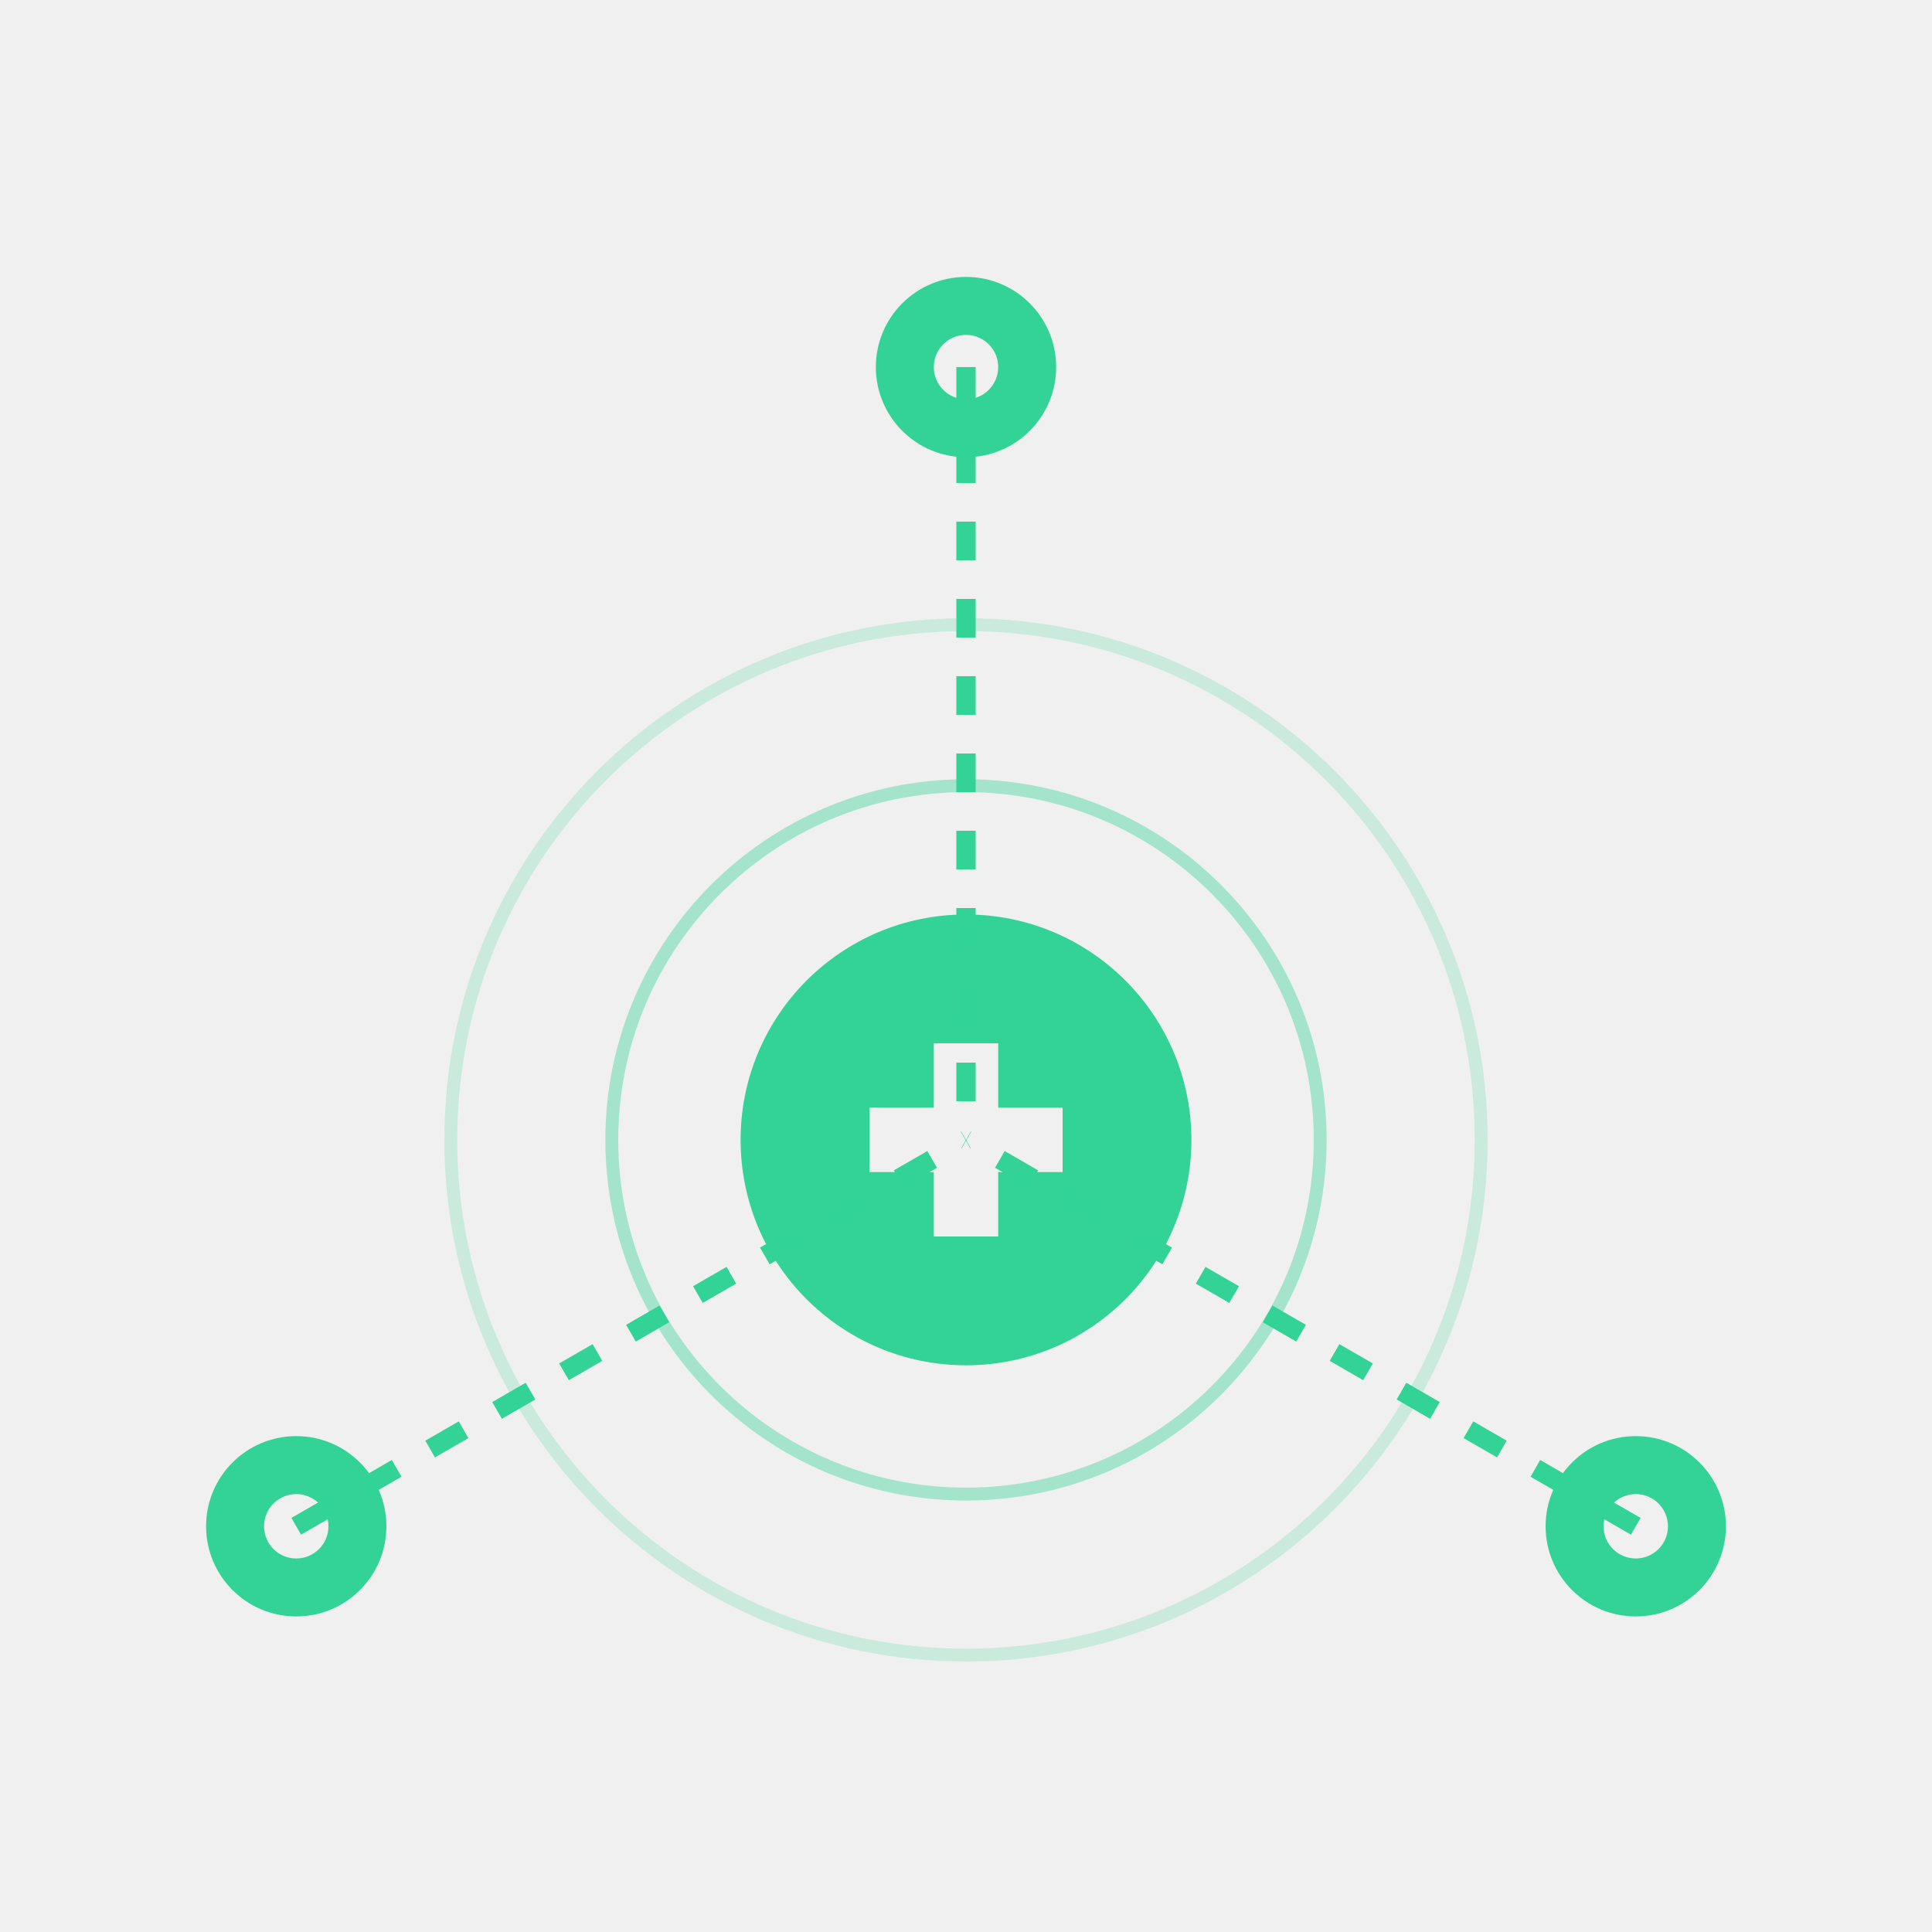
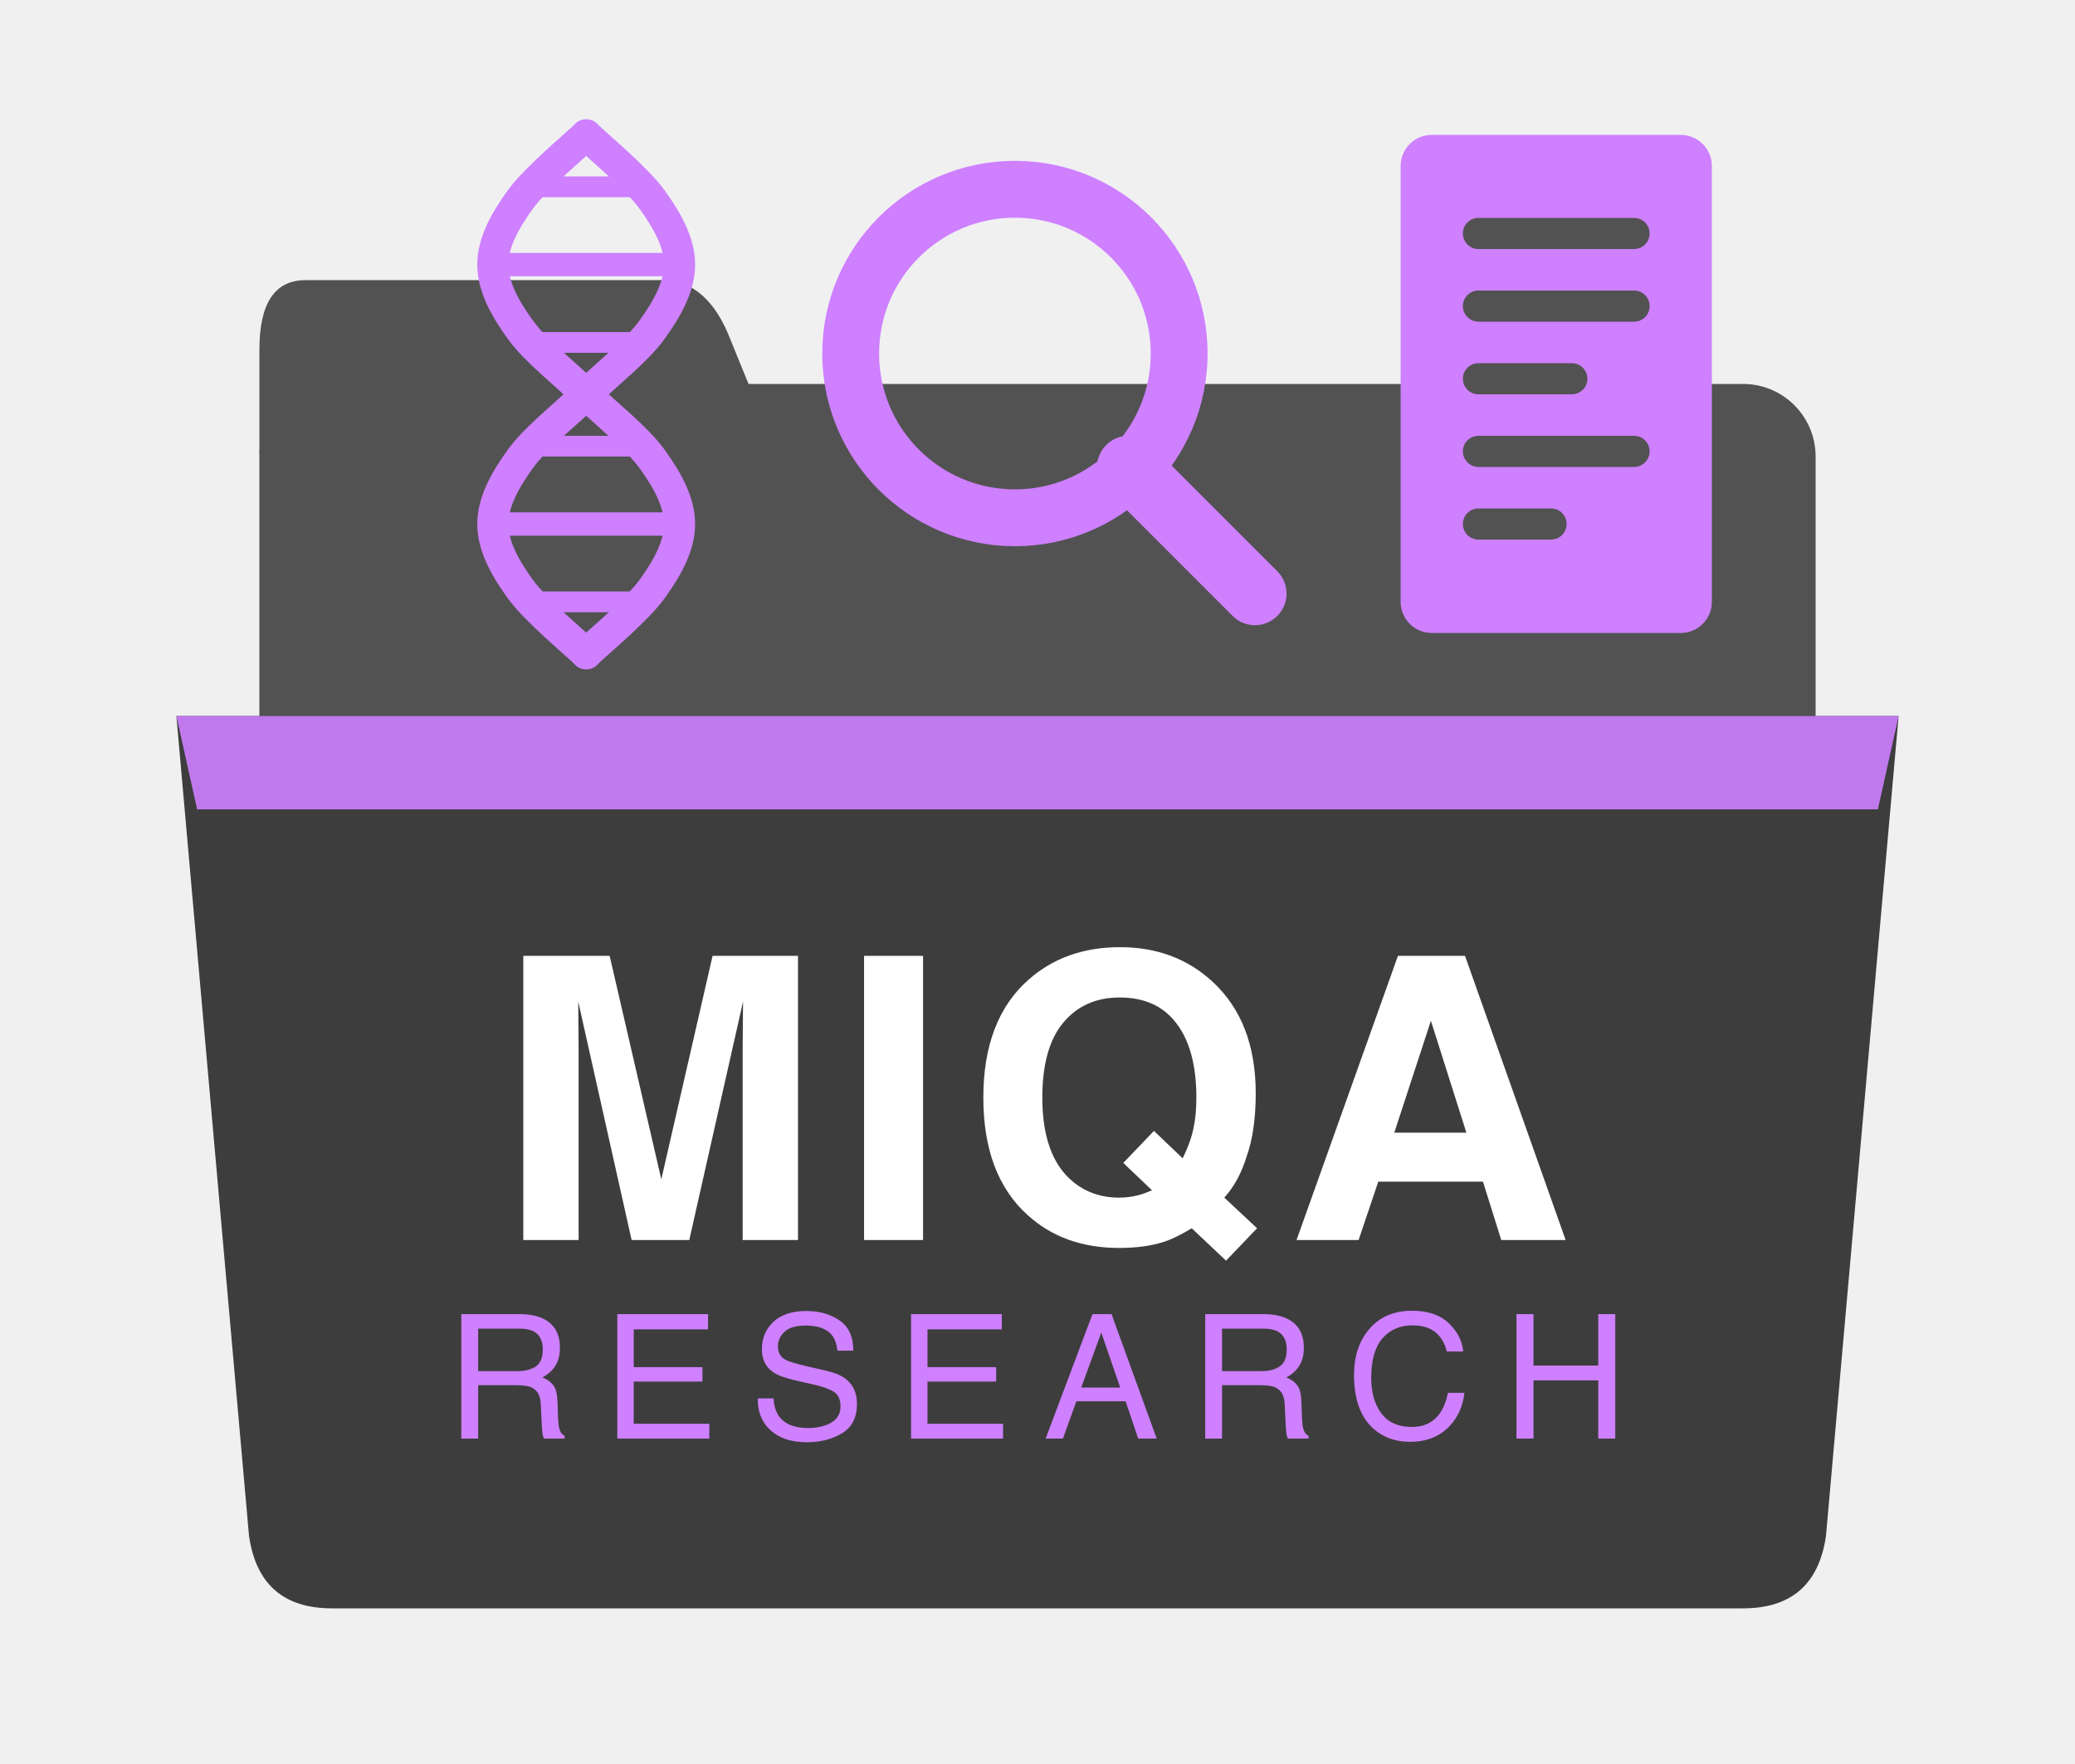
- <svg xmlns="http://www.w3.org/2000/svg" viewBox="0 -27 300 300" width="100%" height="100%">
+ <svg xmlns="http://www.w3.org/2000/svg" version="1.1" viewBox="0 0 400 340">
  <defs>
-     <style>
-             /* Hover Animations */
-             .dash-line {
-                 transition: stroke-width 0.3s ease;
-             }
-             svg:hover .dash-line {
-                 animation: dashFlow 0.8s linear infinite;
-                 stroke-width: 4;
-             }
-             .isodose-ring {
-                 transition: transform 0.6s cubic-bezier(0.22, 1, 0.36, 1), stroke-width 0.3s ease;
-                 transform-origin: 150px 150px;
-             }
-             svg:hover .isodose-ring.outer {
-                 transform: scale(1.08);
-             }
-             svg:hover .isodose-ring.inner {
-                 transform: scale(1.18);
-                 stroke-width: 3;
-             }
-             @keyframes dashFlow {
-                 to { stroke-dashoffset: -12; }
-             }
-         </style>
-     <mask id="cutoutMaskIcon">
-       <rect width="300" height="300" fill="white" />
-       <path d="M 145 135 h 10 v 10 h 10 v 10 h -10 v 10 h -10 v -10 h -10 v -10 h 10 Z" fill="black" />
-       <circle cx="150" cy="30" r="5" fill="black" />
-       <circle cx="254" cy="210" r="5" fill="black" />
-       <circle cx="46" cy="210" r="5" fill="black" />
-     </mask>
+     <style>.navy { fill: #525252; }
+       .teal { fill: #CE80FF; }
+       .gold { fill: #CE80FF; }
+       .teal-stroke { stroke: #CE80FF; }</style>
  </defs>
-   <line class="dash-line" x1="150" y1="30" x2="150" y2="150" stroke="rgba(50, 210, 151, 0.992)" stroke-width="3" stroke-dasharray="6 6" />
-   <line class="dash-line" x1="254" y1="210" x2="150" y2="150" stroke="rgba(50, 210, 151, 0.992)" stroke-width="3" stroke-dasharray="6 6" />
-   <line class="dash-line" x1="46" y1="210" x2="150" y2="150" stroke="rgba(50, 210, 151, 0.992)" stroke-width="3" stroke-dasharray="6 6" />
-   <circle class="isodose-ring outer" cx="150" cy="150" r="80" stroke="rgba(50, 210, 151, 0.2)" stroke-width="2" fill="none" />
-   <circle class="isodose-ring inner" cx="150" cy="150" r="55" stroke="rgba(50, 210, 151, 0.4)" stroke-width="2" fill="none" />
-   <g mask="url(#cutoutMaskIcon)">
-     <circle cx="150" cy="150" r="35" fill="rgba(50, 210, 151, 0.992)" />
-     <circle cx="150" cy="30" r="14" fill="rgba(50, 210, 151, 0.992)" />
-     <circle cx="254" cy="210" r="14" fill="rgba(50, 210, 151, 0.992)" />
-     <circle cx="46" cy="210" r="14" fill="rgba(50, 210, 151, 0.992)" />
+   <path class="navy" d="m50.006 94.136v-26.758q0-13.379 8.869-13.379h68.732q8.869 0 13.303 11.706l8.869 21.741h-99.773z" stroke-width="1.362" />
+   <rect class="navy" x="50" y="74" width="300" height="196" rx="14" />
+   <g stroke-linecap="round">
+     <path class="teal-stroke" d="m113 26c-2.12 2.08-9.73 8.33-12.73 12.5s-5.27 8.33-5.27 12.5 2.27 8.33 5.27 12.5 8.49 8.33 12.73 12.5 9.73 8.33 12.73 12.5 5.27 8.33 5.27 12.5-2.27 8.33-5.27 12.5-10.61 10.42-12.73 12.5" fill="none" stroke-width="6" />
+     <path class="teal-stroke" d="m113 26c2.12 2.08 9.73 8.33 12.73 12.5s5.27 8.33 5.27 12.5-2.27 8.33-5.27 12.5-8.49 8.33-12.73 12.5-9.73 8.33-12.73 12.5-5.27 8.33-5.27 12.5 2.27 8.33 5.27 12.5 10.61 10.42 12.73 12.5" fill="none" stroke-width="6" />
+     <line class="teal-stroke" x1="102.42" x2="123.58" y1="36" y2="36" stroke-width="4" />
+     <line class="teal-stroke" x1="95" x2="131" y1="51" y2="51" stroke-width="4.5" />
+     <line class="teal-stroke" x1="102.42" x2="123.58" y1="66" y2="66" stroke-width="4" />
+     <line class="teal-stroke" x1="102.42" x2="123.58" y1="86" y2="86" stroke-width="4" />
+     <line class="teal-stroke" x1="95" x2="131" y1="101" y2="101" stroke-width="4.5" />
+     <line class="teal-stroke" x1="102.42" x2="123.58" y1="116" y2="116" stroke-width="4" />
  </g>
+   <g transform="translate(98)">
+     <rect class="gold" x="172" y="26" width="60" height="96" rx="6" />
+     <g fill="#525252">
+       <rect x="184" y="42" width="36" height="6" rx="3" />
+       <rect x="184" y="56" width="36" height="6" rx="3" />
+       <rect x="184" y="70" width="24" height="6" rx="3" />
+       <rect x="184" y="84" width="36" height="6" rx="3" />
+       <rect x="184" y="98" width="20" height="6" rx="3" />
+     </g>
+   </g>
+   <g transform="matrix(1.2177 0 0 1.2177 -155.05 -2.4864)">
+     <circle class="teal-stroke" cx="288" cy="58" r="26" fill="none" stroke-width="9" />
+     <line class="teal-stroke" x1="306" x2="326" y1="76" y2="96" stroke-linecap="round" stroke-width="10" />
+   </g>
+   <path d="m34 138h332l-14 158q-2 14-16 14h-272q-14 0-16-14z" fill="#3D3D3D" />
+   <path class="teal" d="m34 138h332l-4 18h-324z" opacity=".9" />
+   <path d="m111.54 239.01h-10.665v-54.776h16.648l9.959 43.07 9.885-43.07h16.462v54.776h-10.665v-37.05q0-1.598 0.037-4.459 0.037-2.899 0.037-4.459l-10.368 45.969h-11.111l-10.294-45.969q0 1.561 0.037 4.459 0.037 2.861 0.037 4.459zm55.026-54.776h11.371v54.776h-11.371zm57.962 55.073q-3.679 1.226-8.807 1.226-10.702 0-17.689-6.392-8.473-7.692-8.473-22.594 0-15.013 8.696-22.706 7.098-6.28 17.652-6.28 10.628 0 17.837 6.652 8.324 7.692 8.324 21.516 0 7.321-1.784 12.263-1.449 4.72-4.274 7.841l6.317 5.909-5.983 6.243-6.615-6.243q-3.01 1.821-5.203 2.564zm-2.453-9.885-5.537-5.277 5.909-6.169 5.537 5.277q1.301-2.676 1.821-4.682 0.818-3.01 0.818-7.024 0-9.216-3.791-14.233-3.753-5.054-11-5.054-6.801 0-10.851 4.831t-4.051 14.456q0 11.26 5.797 16.128 3.753 3.159 8.993 3.159 1.97 0 3.791-0.483 1.003-0.26 2.564-0.929zm63.796-1.672h-20.179l-3.791 11.26h-11.966l19.547-54.776h12.932l19.398 54.776h-12.412zm-3.196-9.439-6.838-21.554-7.061 21.554z" fill="#fff" stroke-width="1.655" aria-label="MIQA" />
+   <path d="m99.687 264.28q2.287 0 3.61-0.915 1.339-0.915 1.339-3.299 0-2.564-1.862-3.495-0.996-0.49-2.662-0.49h-7.938v8.2zm-10.764-10.993h11.107q2.744 0 4.524 0.8 3.381 1.535 3.381 5.668 0 2.156-0.898 3.528-0.882 1.372-2.483 2.205 1.405 0.572 2.107 1.503 0.719 0.931 0.8 3.022l0.114 3.218q0.049 1.372 0.229 2.042 0.294 1.143 1.045 1.47v0.539h-3.985q-0.163-0.31-0.261-0.8-0.098-0.49-0.163-1.895l-0.196-4.002q-0.114-2.352-1.748-3.152-0.931-0.441-2.924-0.441h-7.399v10.29h-3.25zm30.076 0h17.493v2.94h-14.325v7.285h13.247v2.777h-13.247v8.134h14.57v2.858h-17.738zm8.869 0m21.256 16.252q0.114 2.042 0.964 3.316 1.617 2.385 5.7 2.385 1.829 0 3.332-0.523 2.907-1.013 2.907-3.626 0-1.96-1.225-2.793-1.241-0.817-3.887-1.421l-3.25-0.735q-3.185-0.719-4.508-1.584-2.287-1.503-2.287-4.492 0-3.234 2.238-5.308 2.238-2.074 6.338-2.074 3.773 0 6.403 1.829 2.646 1.813 2.646 5.815h-3.054q-0.245-1.927-1.045-2.956-1.486-1.878-5.047-1.878-2.875 0-4.132 1.209-1.258 1.209-1.258 2.809 0 1.764 1.47 2.581 0.964 0.523 4.361 1.307l3.365 0.768q2.434 0.555 3.757 1.519 2.287 1.682 2.287 4.884 0 3.985-2.907 5.7-2.891 1.715-6.729 1.715-4.475 0-7.007-2.287-2.532-2.27-2.483-6.158zm6.566-16.905m19.933 0.653h17.493v2.94h-14.325v7.285h13.247v2.777h-13.247v8.134h14.57v2.858h-17.738zm8.869 0m31.448 14.161-3.642-10.601-3.871 10.601zm-5.341-14.161h3.675l8.706 23.994h-3.561l-2.434-7.187h-9.49l-2.597 7.187h-3.332zm32.493 10.993q2.287 0 3.61-0.915 1.339-0.915 1.339-3.299 0-2.564-1.862-3.495-0.996-0.49-2.662-0.49h-7.938v8.2zm-10.764-10.993h11.107q2.744 0 4.524 0.8 3.381 1.535 3.381 5.668 0 2.156-0.898 3.528-0.882 1.372-2.483 2.205 1.405 0.572 2.107 1.503 0.719 0.931 0.8 3.022l0.114 3.218q0.049 1.372 0.229 2.042 0.294 1.143 1.045 1.47v0.539h-3.985q-0.163-0.31-0.261-0.8t-0.163-1.895l-0.196-4.002q-0.114-2.352-1.748-3.152-0.931-0.441-2.924-0.441h-7.399v10.29h-3.25zm39.876-0.653q4.557 0 7.072 2.401 2.515 2.401 2.793 5.455h-3.169q-0.539-2.319-2.156-3.675-1.601-1.356-4.508-1.356-3.544 0-5.733 2.499-2.172 2.483-2.172 7.628 0 4.214 1.96 6.844 1.976 2.613 5.88 2.613 3.593 0 5.472-2.76 0.996-1.454 1.486-3.822h3.169q-0.425 3.789-2.809 6.354-2.858 3.087-7.71 3.087-4.181 0-7.024-2.532-3.74-3.348-3.74-10.339 0-5.308 2.809-8.706 3.038-3.691 8.379-3.691zm-0.653 0m20.782 0.653h3.283v9.915h12.479v-9.915h3.283v23.994h-3.283v-11.221h-12.479v11.221h-3.283z" fill="#ce80ff" stroke-width="1.52" aria-label="RESEARCH" />
</svg>
